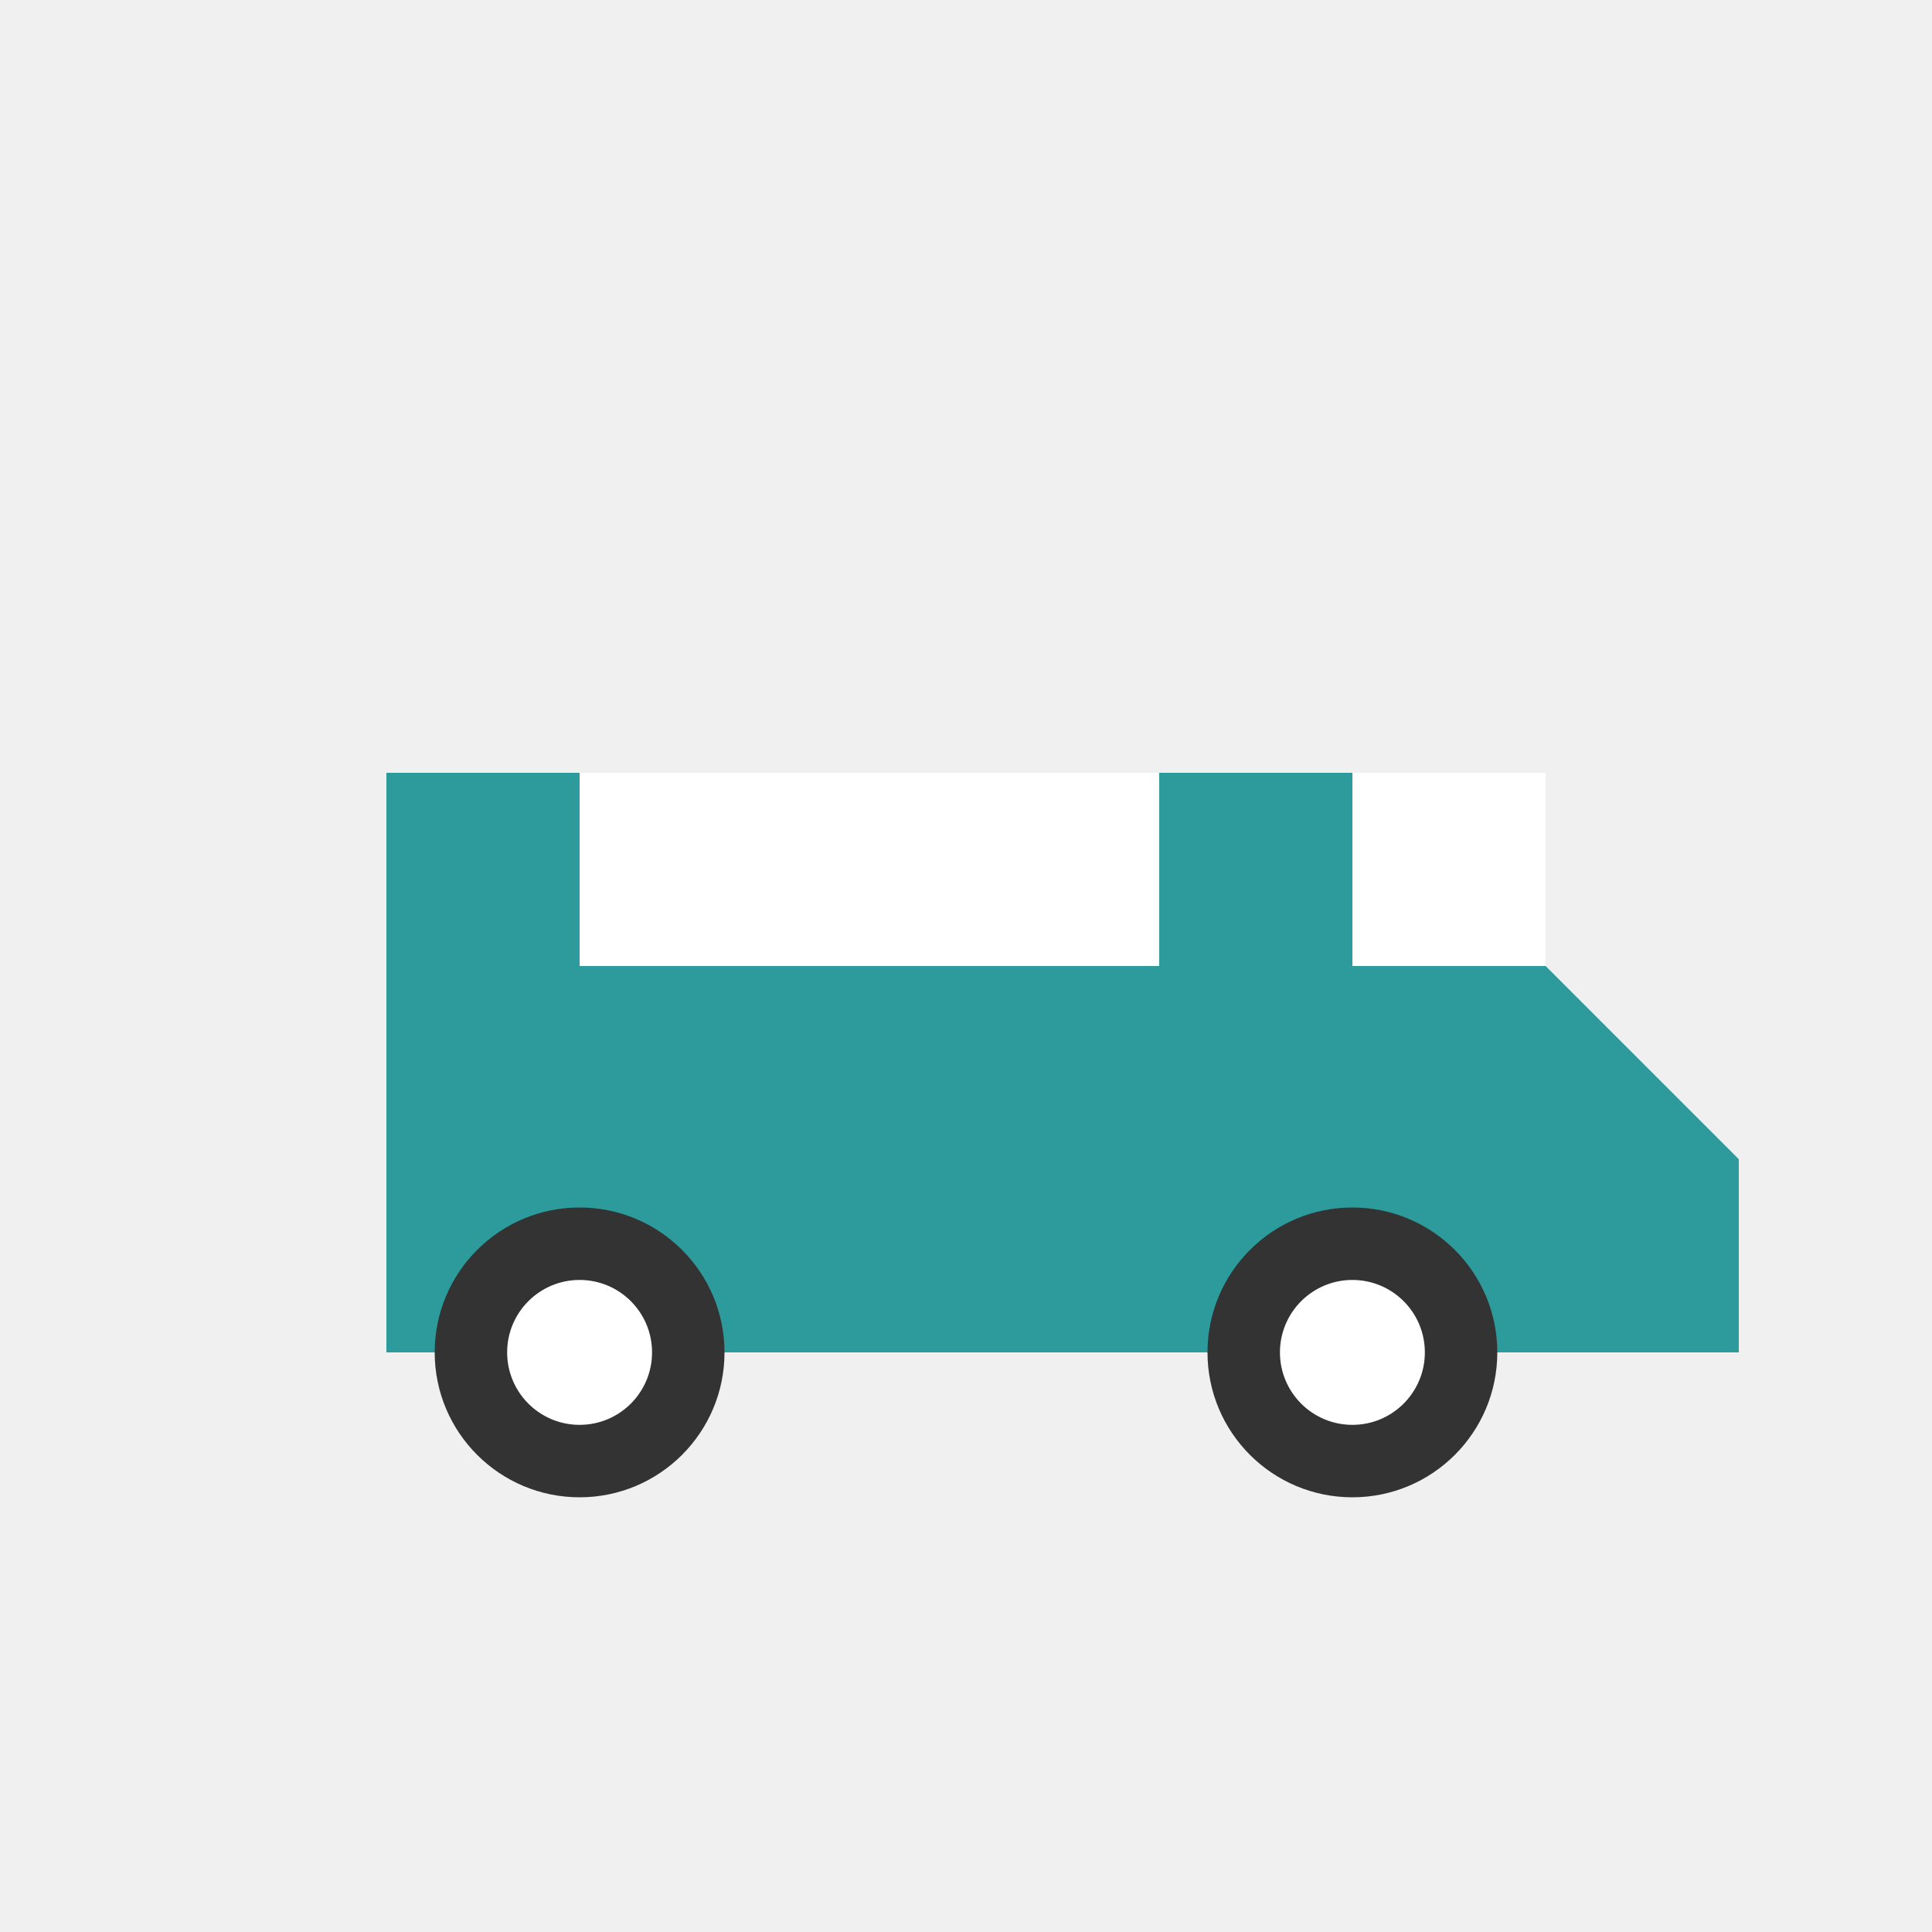
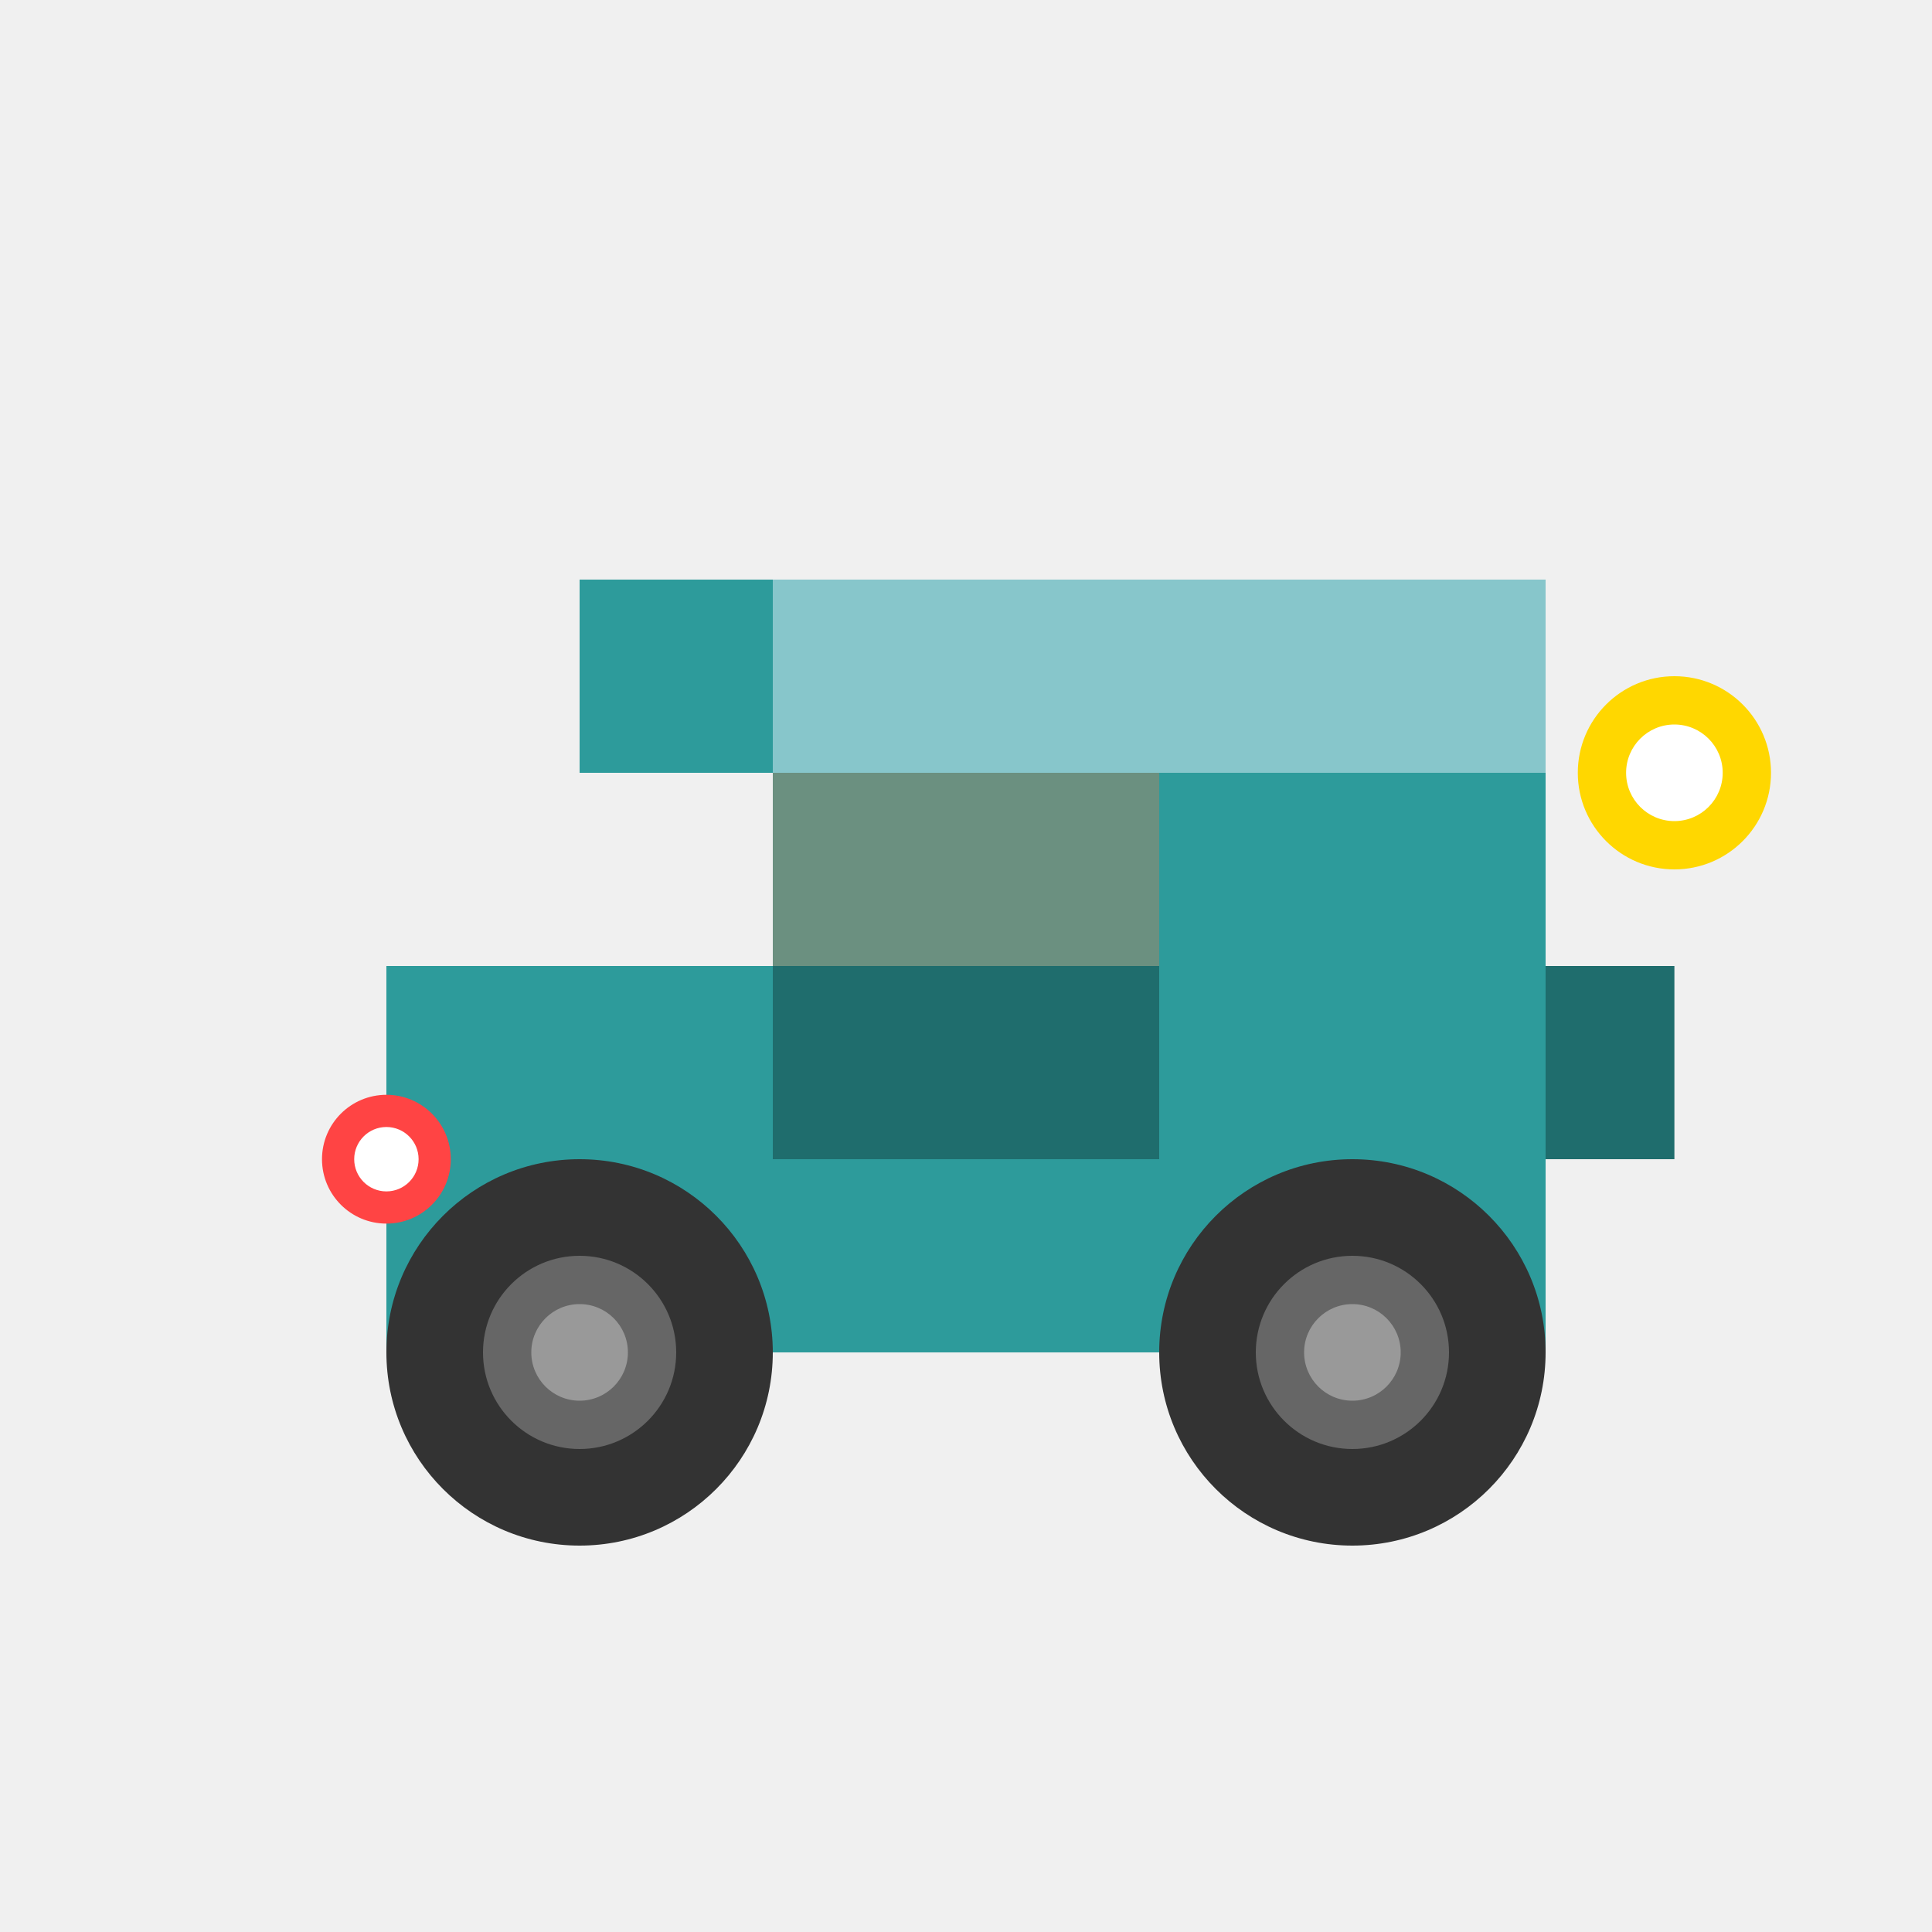
- <svg xmlns="http://www.w3.org/2000/svg" width="40" height="40" viewBox="0 0 40 40" fill="none">
-   <path d="M8 20H32V28H8V20Z" fill="#2D9B9B" />
-   <path d="M32 20L36 24V28H32V20Z" fill="#2D9B9B" />
-   <path d="M8 16H28V20H8V16Z" fill="#2D9B9B" />
-   <path d="M12 16H24V20H12V16Z" fill="#FFFFFF" />
-   <path d="M28 16H32V20H28V16Z" fill="#FFFFFF" />
-   <circle cx="12" cy="28" r="3" fill="#333333" />
-   <circle cx="28" cy="28" r="3" fill="#333333" />
-   <circle cx="12" cy="28" r="1.5" fill="#FFFFFF" />
-   <circle cx="28" cy="28" r="1.5" fill="#FFFFFF" />
+ <svg xmlns="http://www.w3.org/2000/svg" width="60" height="60" viewBox="0 0 60 60" fill="none">
+   <style>
+     @keyframes move {
+       0% { transform: translateX(-3px); }
+       50% { transform: translateX(3px); }
+       100% { transform: translateX(-3px); }
+     }
+     @keyframes rotate {
+       0% { transform: rotate(0deg); }
+       25% { transform: rotate(3deg); }
+       75% { transform: rotate(-3deg); }
+       100% { transform: rotate(0deg); }
+     }
+     .van-body {
+       animation: move 2s ease-in-out infinite;
+     }
+     .wheels {
+       animation: rotate 1s linear infinite;
+     }
+   </style>
+   <g class="van-body">
+     <path d="M12 30H48V42H12V30Z" fill="#2D9B9B" />
+     <path d="M36 18H48V30H36V18Z" fill="#2D9B9B" />
+     <path d="M24 18H36V30H24V18Z" fill="#6B9080" />
+     <path d="M18 18H42V24H18V18Z" fill="#2D9B9B" />
+     <path d="M48 30H52V36H48V30Z" fill="#1F6D6D" />
+     <path d="M24 30H36V36H24V30Z" fill="#1F6D6D" />
+   </g>
+   <g class="wheels">
+     <circle cx="18" cy="42" r="6" fill="#333" />
+     <circle cx="42" cy="42" r="6" fill="#333" />
+     <circle cx="18" cy="42" r="3" fill="#666" />
+     <circle cx="42" cy="42" r="3" fill="#666" />
+     <circle cx="18" cy="42" r="1.5" fill="#999" />
+     <circle cx="42" cy="42" r="1.5" fill="#999" />
+   </g>
+   <circle cx="52" cy="24" r="3" fill="#FFD700" />
+   <circle cx="52" cy="24" r="1.5" fill="#FFF" />
+   <circle cx="12" cy="36" r="2" fill="#FF4444" />
+   <circle cx="12" cy="36" r="1" fill="#FFF" />
+   <path d="M36 18H48V24H36V18Z" fill="#E3F2FD" fill-opacity="0.5" />
+   <path d="M24 18H36V24H24V18Z" fill="#E3F2FD" fill-opacity="0.5" />
</svg>
